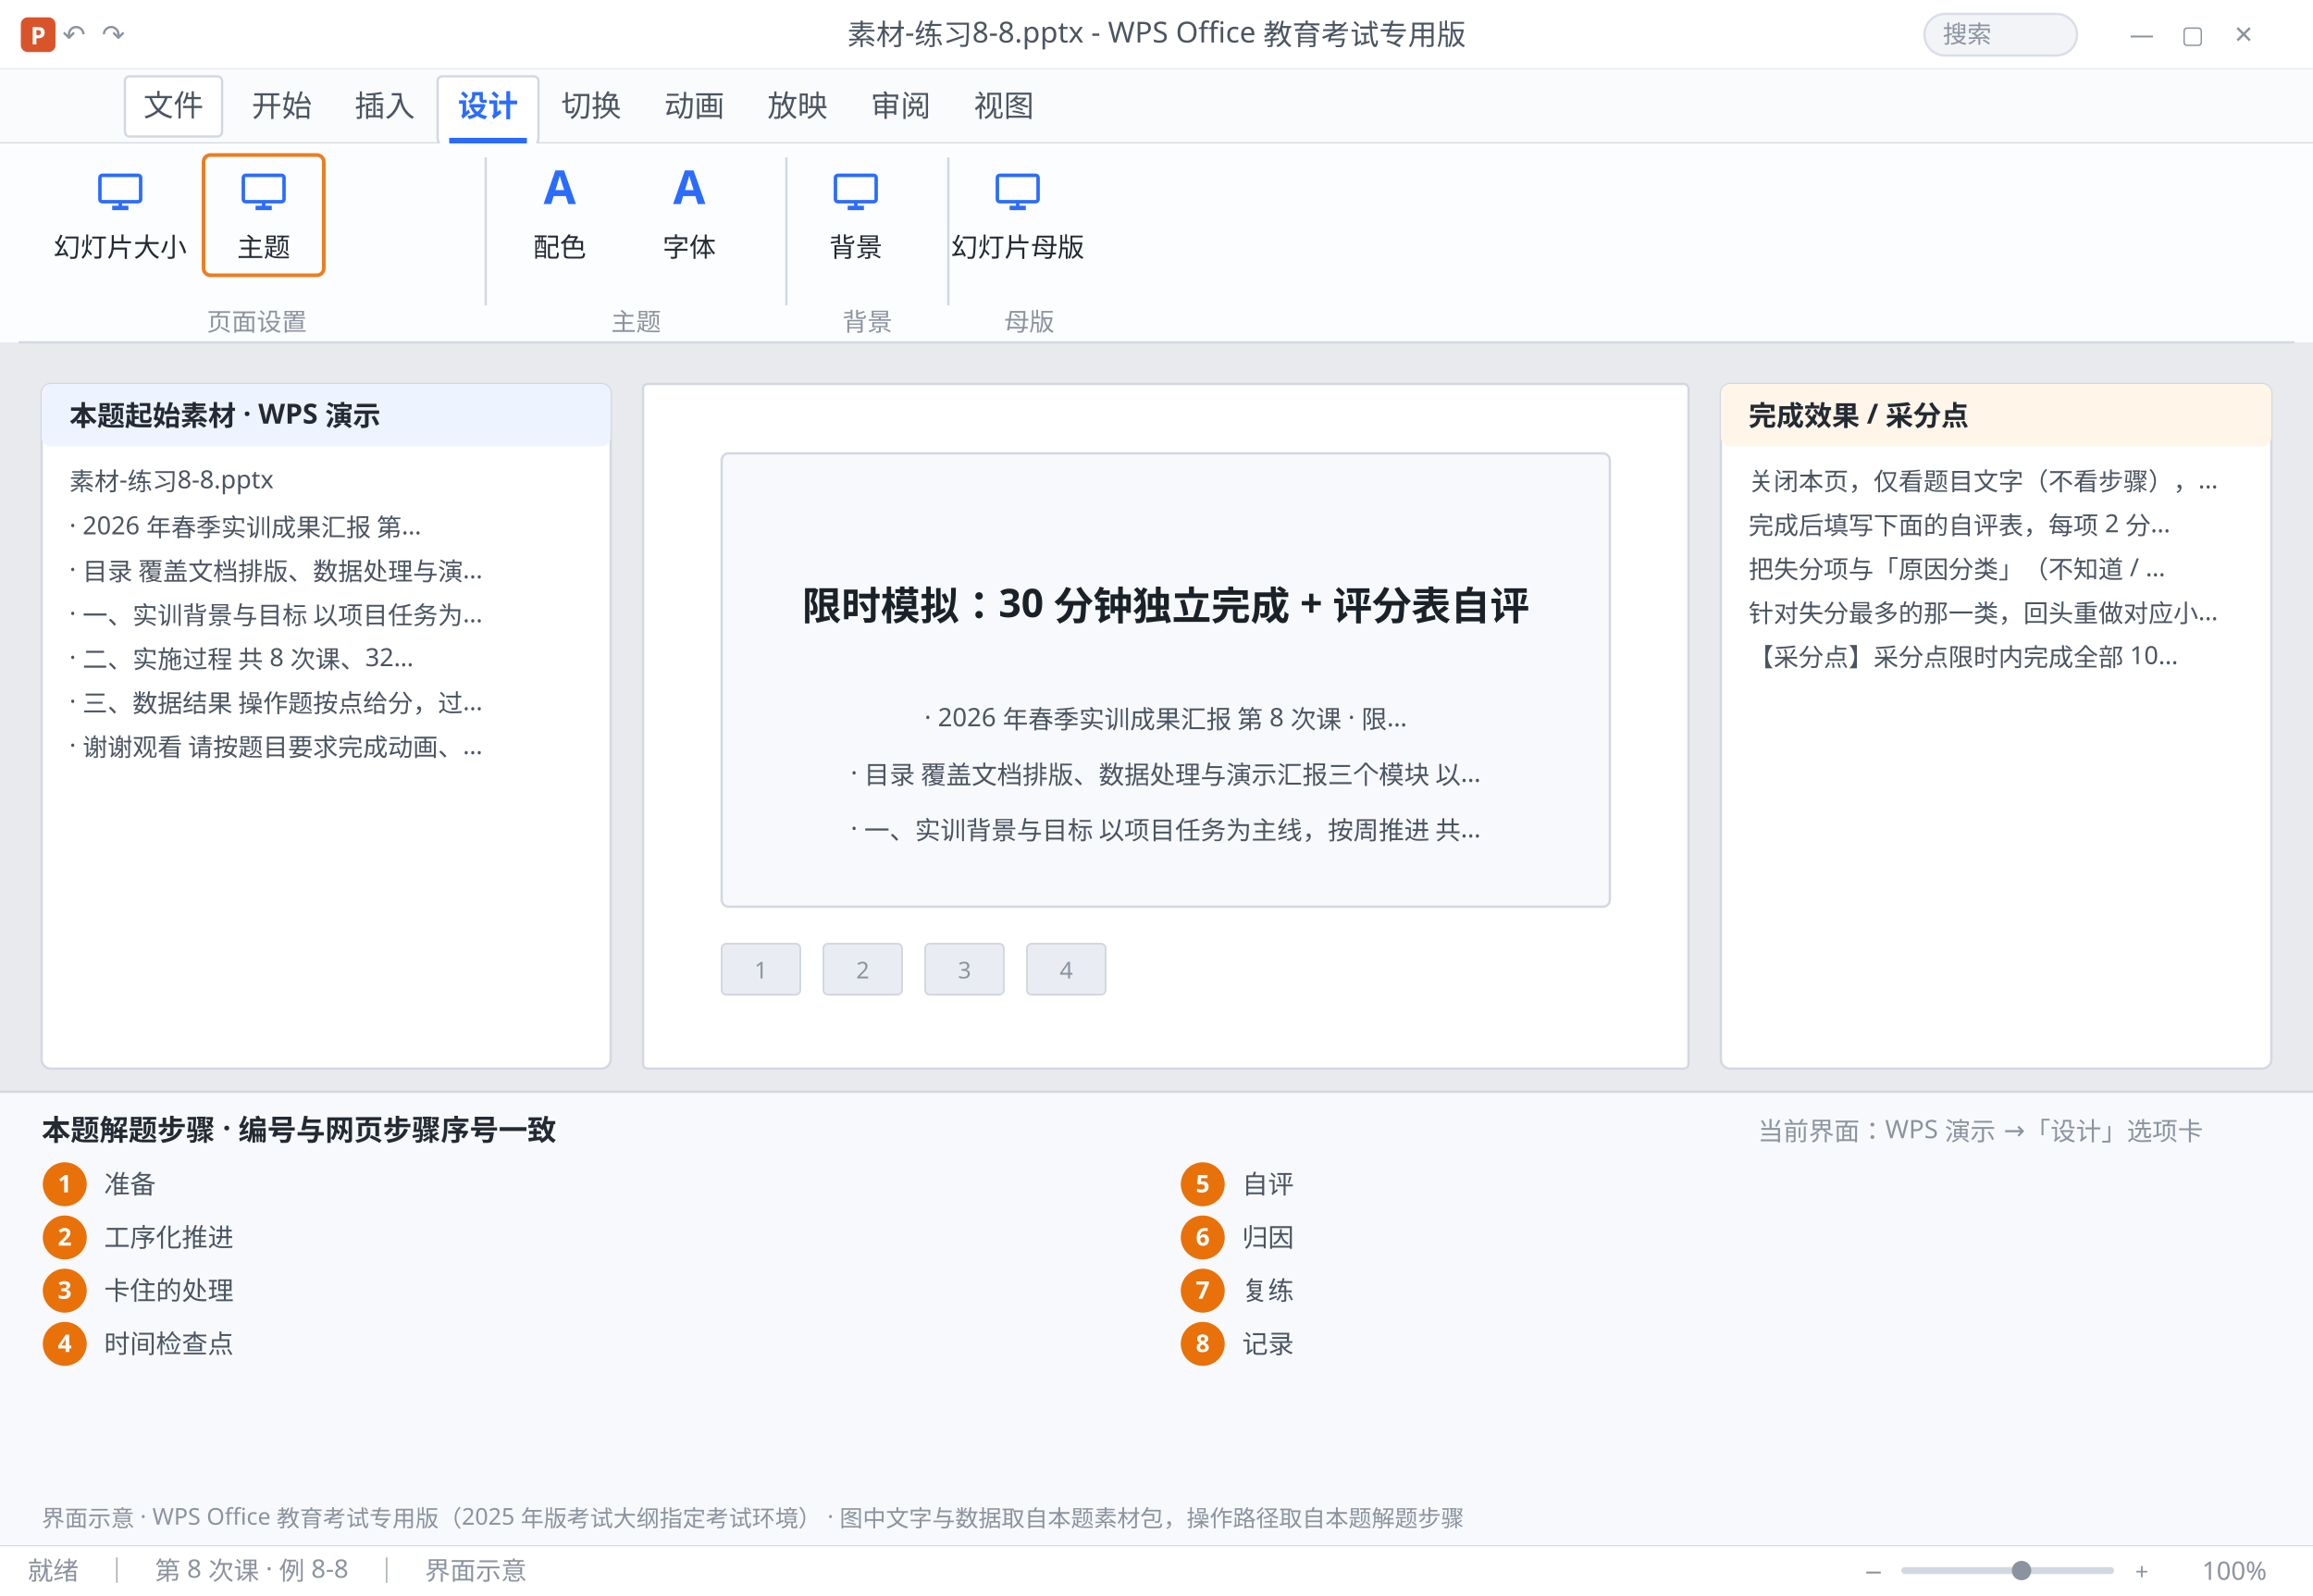
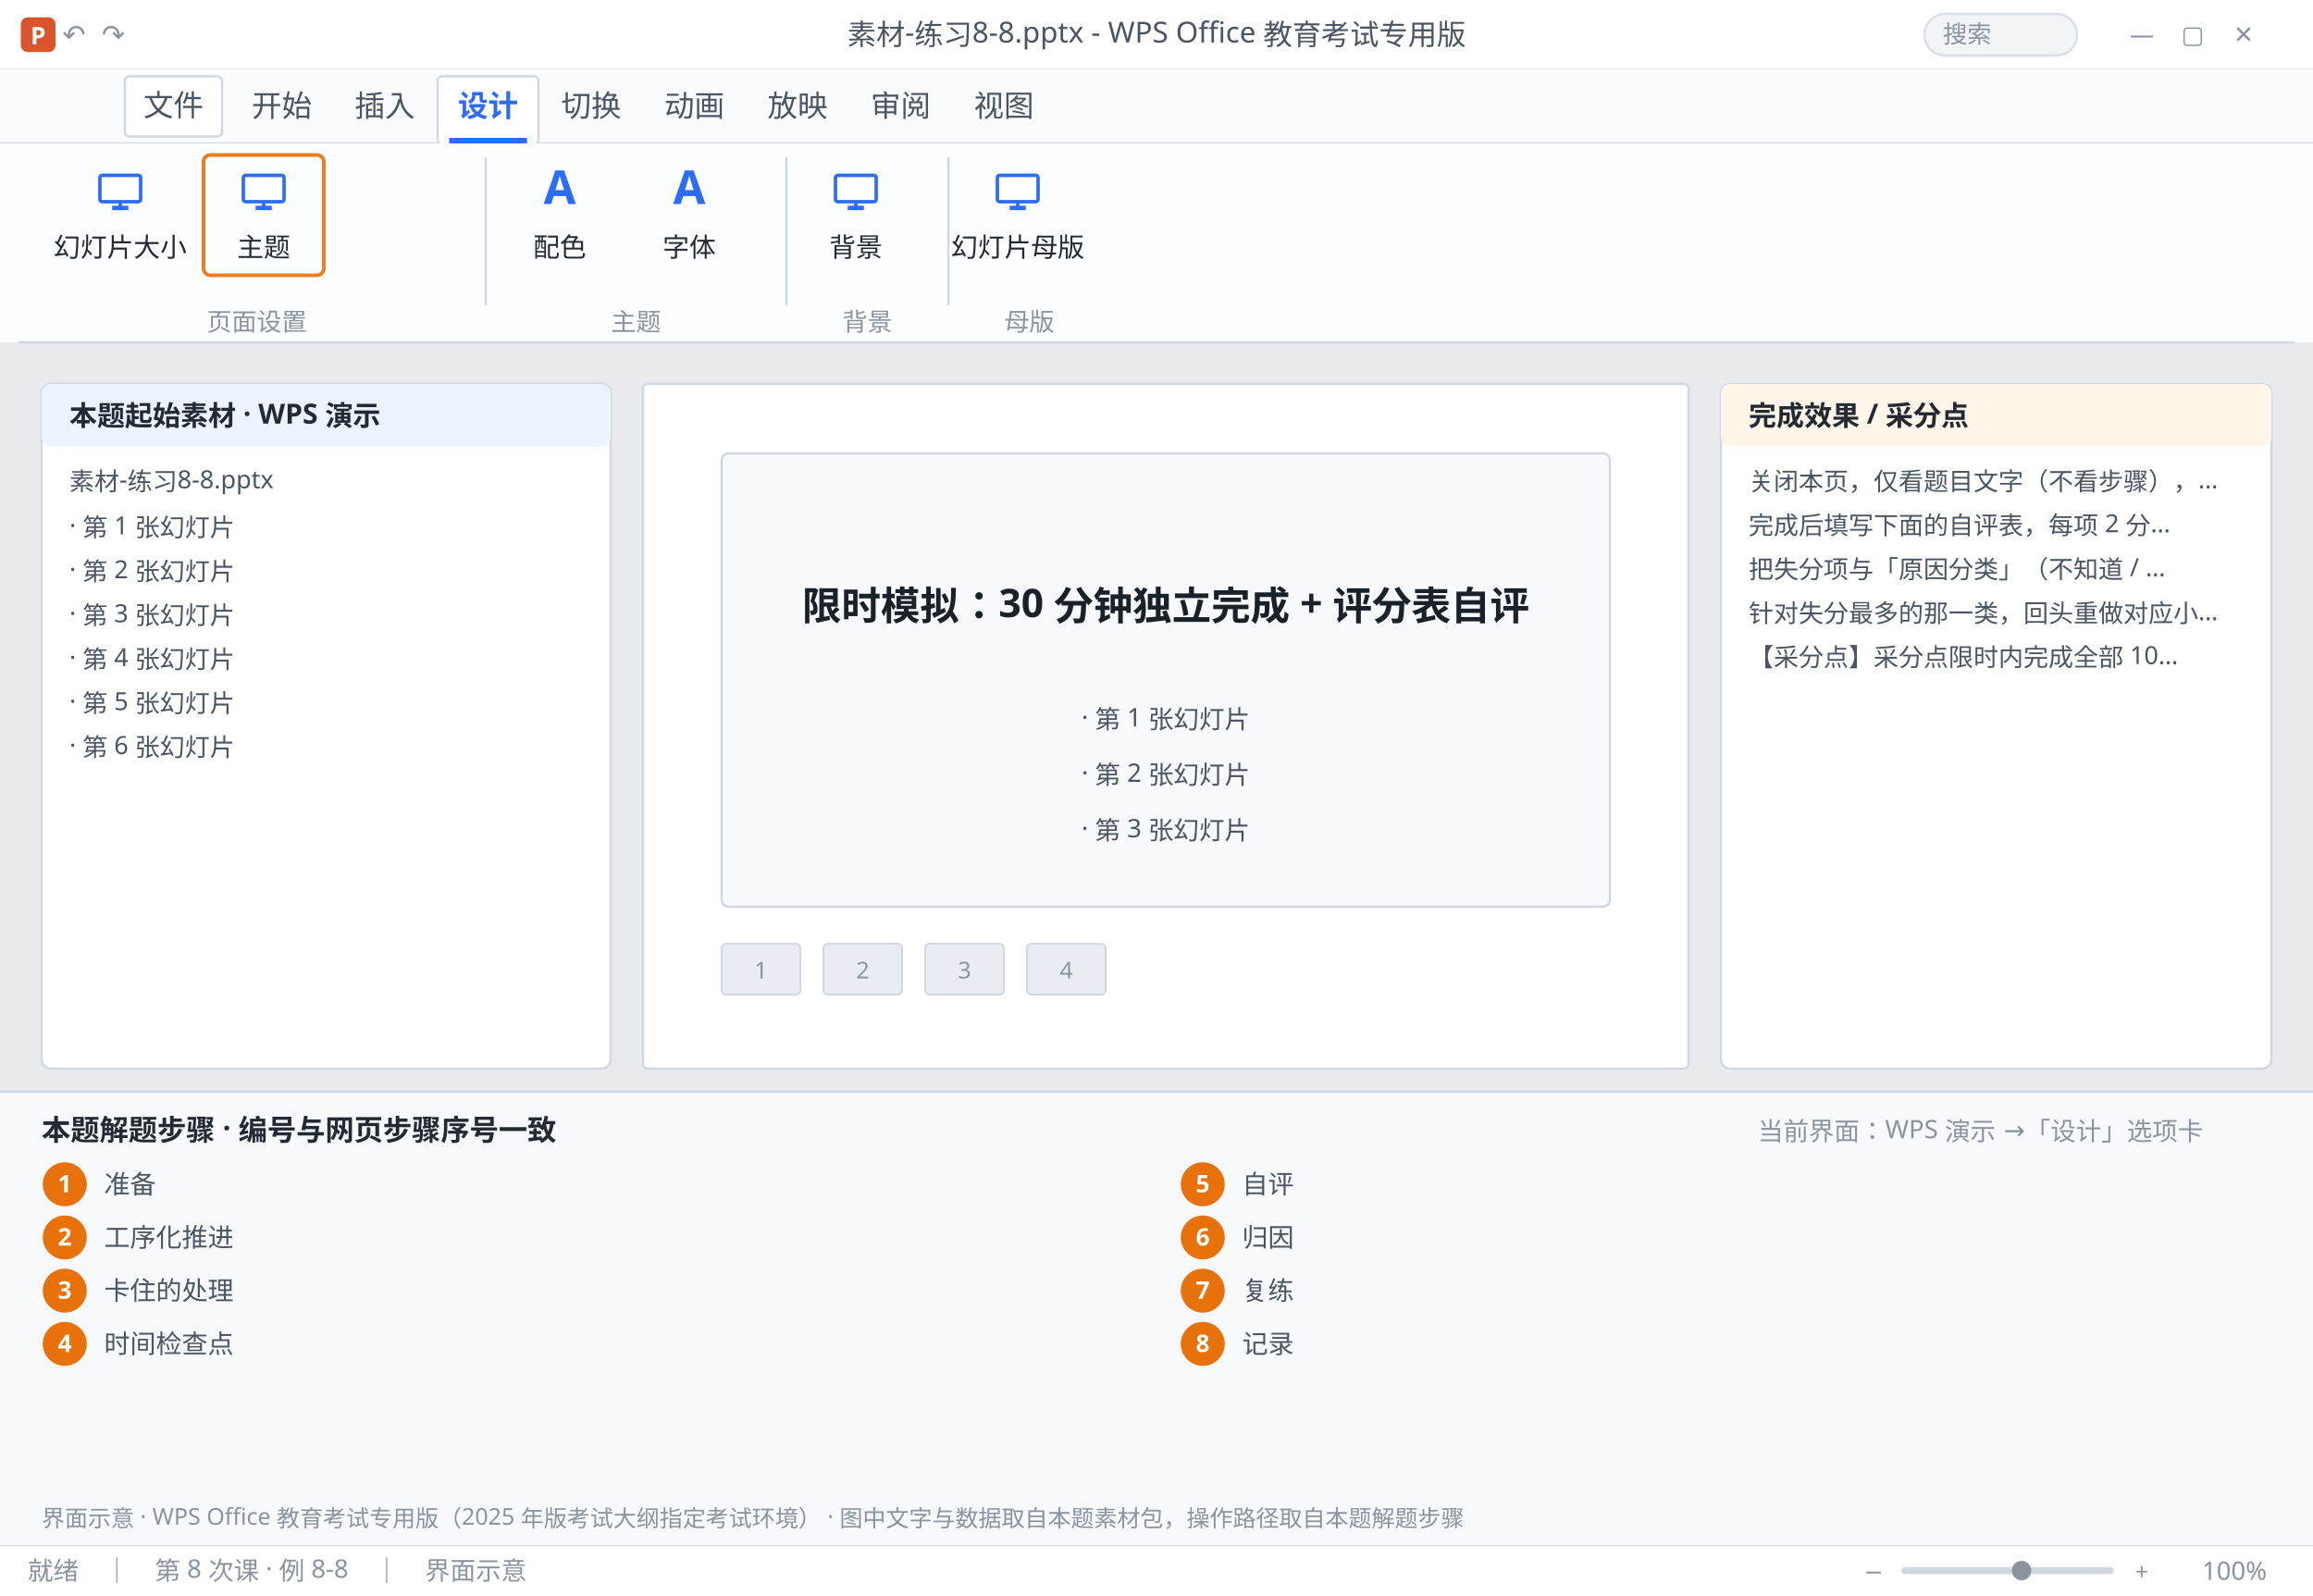
<svg xmlns="http://www.w3.org/2000/svg" viewBox="0 0 1000 690" width="100%" font-family="Microsoft YaHei, Segoe UI, sans-serif">
  <rect x="0.0" y="0.0" width="1000.0" height="690.0" rx="0.0" fill="#ffffff" stroke="none" stroke-width="1" />
  <rect x="0.0" y="0.0" width="1000.0" height="690.0" rx="0.0" fill="none" stroke="#d2d8e1" stroke-width="1" />
  <rect x="0.0" y="0.0" width="1000.0" height="30.0" rx="0.0" fill="#ffffff" stroke="none" stroke-width="1" />
  <line x1="0.0" y1="30.0" x2="1000.0" y2="30.0" stroke="#e4e7ed" stroke-width="1" stroke-linecap="butt" />
  <rect x="9.0" y="7.5" width="15.0" height="15.0" rx="3.0" fill="#d9542b" stroke="none" stroke-width="0" />
  <text x="16.5" y="19.2" font-size="10.5" fill="#ffffff" text-anchor="middle" font-weight="700">P</text>
  <text x="32.0" y="19.2" font-size="12" fill="#8b939f" text-anchor="middle">↶</text>
  <text x="49.0" y="19.2" font-size="12" fill="#8b939f" text-anchor="middle">↷</text>
  <text x="500.0" y="19.4" font-size="12.5" fill="#4b5562" text-anchor="middle">素材-练习8-8.pptx - WPS Office 教育考试专用版</text>
  <rect x="832.0" y="6.0" width="66.0" height="18.0" rx="9.0" fill="#f2f4f7" stroke="#d9dee7" stroke-width="1" />
  <text x="840.0" y="18.5" font-size="10.5" fill="#8b939f" text-anchor="start">搜索</text>
  <text x="926.0" y="18.6" font-size="10.5" fill="#8b939f" text-anchor="middle">—</text>
  <text x="948.0" y="18.6" font-size="10.5" fill="#8b939f" text-anchor="middle">▢</text>
  <text x="970.0" y="18.6" font-size="10.5" fill="#8b939f" text-anchor="middle">✕</text>
  <rect x="0.0" y="30.0" width="1000.0" height="32.0" rx="0.0" fill="#fafbfc" stroke="none" stroke-width="1" />
  <line x1="0.0" y1="62.0" x2="1000.0" y2="62.0" stroke="#d2d8e1" stroke-width="1" stroke-linecap="butt" />
  <rect x="54.0" y="33.0" width="42.0" height="26.0" rx="2.0" fill="#ffffff" stroke="#d2d8e1" stroke-width="1" />
  <text x="75.0" y="50.2" font-size="13" fill="#4b5562" text-anchor="middle">文件</text>
  <text x="121.8" y="50.4" font-size="13" fill="#4b5562" text-anchor="middle">开始</text>
  <text x="166.4" y="50.4" font-size="13" fill="#4b5562" text-anchor="middle">插入</text>
  <rect x="189.2" y="33.0" width="43.6" height="29.0" rx="2.0" fill="#ffffff" stroke="#d2d8e1" stroke-width="1" />
  <line x1="190.2" y1="62.0" x2="231.8" y2="62.0" stroke="#ffffff" stroke-width="2" stroke-linecap="butt" />
  <rect x="194.2" y="59.6" width="33.6" height="2.4" rx="0.0" fill="#2b6cff" stroke="none" stroke-width="1" />
  <text x="211.0" y="50.4" font-size="13" fill="#2b6cff" text-anchor="middle" font-weight="700">设计</text>
  <text x="255.6" y="50.4" font-size="13" fill="#4b5562" text-anchor="middle">切换</text>
  <text x="300.2" y="50.4" font-size="13" fill="#4b5562" text-anchor="middle">动画</text>
  <text x="344.8" y="50.4" font-size="13" fill="#4b5562" text-anchor="middle">放映</text>
  <text x="389.4" y="50.4" font-size="13" fill="#4b5562" text-anchor="middle">审阅</text>
  <text x="434.0" y="50.4" font-size="13" fill="#4b5562" text-anchor="middle">视图</text>
  <rect x="0.0" y="62.0" width="1000.0" height="86.0" rx="0.0" fill="#fcfdfe" stroke="none" stroke-width="1" />
  <rect x="0.0" y="148.0" width="1000.0" height="520.0" rx="0.0" fill="#e8eaee" stroke="none" stroke-width="1" />
  <rect x="0.0" y="668.0" width="1000.0" height="22.0" rx="0.0" fill="#ffffff" stroke="none" stroke-width="1" />
  <line x1="0.0" y1="668.0" x2="1000.0" y2="668.0" stroke="#d2d8e1" stroke-width="1" stroke-linecap="butt" />
  <text x="12.0" y="683.0" font-size="11" fill="#8b939f" text-anchor="start">就绪　｜　第 8 次课 · 例 8-8　｜　界面示意</text>
  <text x="810.0" y="683.0" font-size="10" fill="#8b939f" text-anchor="middle">−</text>
  <rect x="822.0" y="677.5" width="92.0" height="3.0" rx="1.5" fill="#d2d8e1" stroke="none" stroke-width="0" />
  <circle cx="874.0" cy="679.0" r="4.2" fill="#8b939f" stroke="none" stroke-width="1" />
  <text x="926.0" y="683.0" font-size="10" fill="#8b939f" text-anchor="middle">+</text>
  <text x="952.0" y="683.0" font-size="11" fill="#8b939f" text-anchor="start">100%</text>
  <rect x="8.0" y="62.0" width="984.0" height="86.0" rx="0.0" fill="#fcfdfe" stroke="none" stroke-width="1" />
  <line x1="8.0" y1="148.0" x2="992.0" y2="148.0" stroke="#d2d8e1" stroke-width="1" stroke-linecap="butt" />
  <rect x="43.2" y="75.8" width="17.6" height="11.4" rx="1.0" fill="#fff" stroke="#2b6cff" stroke-width="1.5" />
  <line x1="48.5" y1="89.9" x2="55.5" y2="89.9" stroke="#2b6cff" stroke-width="1.9" stroke-linecap="butt" />
  <line x1="52.0" y1="87.3" x2="52.0" y2="89.9" stroke="#2b6cff" stroke-width="1.5" stroke-linecap="butt" />
  <text x="52.0" y="111.0" font-size="11.5" fill="#232a33" text-anchor="middle">幻灯片大小</text>
  <rect x="105.2" y="75.8" width="17.6" height="11.4" rx="1.0" fill="#fff" stroke="#2b6cff" stroke-width="1.5" />
  <line x1="110.5" y1="89.9" x2="117.5" y2="89.9" stroke="#2b6cff" stroke-width="1.9" stroke-linecap="butt" />
  <line x1="114.0" y1="87.3" x2="114.0" y2="89.9" stroke="#2b6cff" stroke-width="1.5" stroke-linecap="butt" />
  <text x="114.0" y="111.0" font-size="11.5" fill="#232a33" text-anchor="middle">主题</text>
  <text x="111.0" y="143.0" font-size="10.8" fill="#8b939f" text-anchor="middle">页面设置</text>
  <line x1="210.0" y1="68.0" x2="210.0" y2="132.0" stroke="#d2d8e1" stroke-width="1" stroke-linecap="butt" />
  <text x="242.0" y="88.2" font-size="20.24" fill="#2b6cff" text-anchor="middle" font-weight="700">A</text>
  <text x="242.0" y="111.0" font-size="11.5" fill="#232a33" text-anchor="middle">配色</text>
  <text x="298.0" y="88.2" font-size="20.24" fill="#2b6cff" text-anchor="middle" font-weight="700">A</text>
  <text x="298.0" y="111.0" font-size="11.5" fill="#232a33" text-anchor="middle">字体</text>
  <text x="275.0" y="143.0" font-size="10.8" fill="#8b939f" text-anchor="middle">主题</text>
  <line x1="340.0" y1="68.0" x2="340.0" y2="132.0" stroke="#d2d8e1" stroke-width="1" stroke-linecap="butt" />
  <rect x="361.2" y="75.8" width="17.6" height="11.4" rx="1.0" fill="#fff" stroke="#2b6cff" stroke-width="1.5" />
  <line x1="366.5" y1="89.9" x2="373.5" y2="89.9" stroke="#2b6cff" stroke-width="1.9" stroke-linecap="butt" />
  <line x1="370.0" y1="87.3" x2="370.0" y2="89.9" stroke="#2b6cff" stroke-width="1.5" stroke-linecap="butt" />
  <text x="370.0" y="111.0" font-size="11.5" fill="#232a33" text-anchor="middle">背景</text>
  <text x="375.0" y="143.0" font-size="10.8" fill="#8b939f" text-anchor="middle">背景</text>
  <line x1="410.0" y1="68.0" x2="410.0" y2="132.0" stroke="#d2d8e1" stroke-width="1" stroke-linecap="butt" />
  <rect x="431.2" y="75.8" width="17.6" height="11.4" rx="1.0" fill="#fff" stroke="#2b6cff" stroke-width="1.5" />
  <line x1="436.5" y1="89.9" x2="443.5" y2="89.9" stroke="#2b6cff" stroke-width="1.9" stroke-linecap="butt" />
  <line x1="440.0" y1="87.3" x2="440.0" y2="89.9" stroke="#2b6cff" stroke-width="1.5" stroke-linecap="butt" />
  <text x="440.0" y="111.0" font-size="11.5" fill="#232a33" text-anchor="middle">幻灯片母版</text>
  <text x="445.0" y="143.0" font-size="10.8" fill="#8b939f" text-anchor="middle">母版</text>
  <rect x="88.0" y="67.0" width="52.0" height="52.0" rx="3.0" fill="none" stroke="#e8710a" stroke-width="1.6" opacity="0.9" />
  <rect x="0.0" y="156.0" width="1000.0" height="316.0" rx="0.0" fill="#e8eaee" stroke="none" stroke-width="1" />
  <rect x="18.0" y="166.0" width="246.0" height="296.0" rx="4.0" fill="#ffffff" stroke="#d2d8e1" stroke-width="1" />
  <rect x="18.0" y="166.0" width="246.0" height="27.0" rx="4.0" fill="#eef4ff" stroke="none" stroke-width="0" />
  <text x="30.0" y="184.0" font-size="12" fill="#232a33" text-anchor="start" font-weight="700">本题起始素材 · WPS 演示</text>
  <text x="30.0" y="212.0" font-size="10.8" fill="#4b5562" text-anchor="start">素材-练习8-8.pptx</text>
-   <text x="30.0" y="231.0" font-size="10.8" fill="#4b5562" text-anchor="start">· 2026 年春季实训成果汇报 第…</text>
-   <text x="30.0" y="250.0" font-size="10.8" fill="#4b5562" text-anchor="start">· 目录 覆盖文档排版、数据处理与演…</text>
-   <text x="30.0" y="269.0" font-size="10.8" fill="#4b5562" text-anchor="start">· 一、实训背景与目标 以项目任务为…</text>
-   <text x="30.0" y="288.0" font-size="10.8" fill="#4b5562" text-anchor="start">· 二、实施过程 共 8 次课、32…</text>
-   <text x="30.0" y="307.0" font-size="10.8" fill="#4b5562" text-anchor="start">· 三、数据结果 操作题按点给分，过…</text>
-   <text x="30.0" y="326.0" font-size="10.8" fill="#4b5562" text-anchor="start">· 谢谢观看 请按题目要求完成动画、…</text>
+   <text x="30.0" y="231.0" font-size="10.8" fill="#4b5562" text-anchor="start">· 第 1 张幻灯片</text>
+   <text x="30.0" y="250.0" font-size="10.8" fill="#4b5562" text-anchor="start">· 第 2 张幻灯片</text>
+   <text x="30.0" y="269.0" font-size="10.8" fill="#4b5562" text-anchor="start">· 第 3 张幻灯片</text>
+   <text x="30.0" y="288.0" font-size="10.8" fill="#4b5562" text-anchor="start">· 第 4 张幻灯片</text>
+   <text x="30.0" y="307.0" font-size="10.8" fill="#4b5562" text-anchor="start">· 第 5 张幻灯片</text>
+   <text x="30.0" y="326.0" font-size="10.8" fill="#4b5562" text-anchor="start">· 第 6 张幻灯片</text>
  <rect x="278.0" y="166.0" width="452.0" height="296.0" rx="2.0" fill="#ffffff" stroke="#d2d8e1" stroke-width="1" />
  <rect x="312.0" y="196.0" width="384.0" height="196.0" rx="3.0" fill="#f7f9fc" stroke="#d2d8e1" stroke-width="1" />
  <text x="504.0" y="268.0" font-size="17" fill="#1a2129" text-anchor="middle" font-weight="700">限时模拟：30 分钟独立完成 + 评分表自评</text>
-   <text x="504.0" y="314.0" font-size="11" fill="#4b5562" text-anchor="middle">· 2026 年春季实训成果汇报 第 8 次课 · 限…</text>
-   <text x="504.0" y="338.0" font-size="11" fill="#4b5562" text-anchor="middle">· 目录 覆盖文档排版、数据处理与演示汇报三个模块 以…</text>
-   <text x="504.0" y="362.0" font-size="11" fill="#4b5562" text-anchor="middle">· 一、实训背景与目标 以项目任务为主线，按周推进 共…</text>
+   <text x="504.0" y="314.0" font-size="11" fill="#4b5562" text-anchor="middle">· 第 1 张幻灯片</text>
+   <text x="504.0" y="338.0" font-size="11" fill="#4b5562" text-anchor="middle">· 第 2 张幻灯片</text>
+   <text x="504.0" y="362.0" font-size="11" fill="#4b5562" text-anchor="middle">· 第 3 张幻灯片</text>
  <rect x="312.0" y="408.0" width="34.0" height="22.0" rx="2.0" fill="#e9edf3" stroke="#d2d8e1" stroke-width="0.8" />
  <text x="329.0" y="423.0" font-size="10" fill="#8b939f" text-anchor="middle">1</text>
  <rect x="356.0" y="408.0" width="34.0" height="22.0" rx="2.0" fill="#e9edf3" stroke="#d2d8e1" stroke-width="0.8" />
  <text x="373.0" y="423.0" font-size="10" fill="#8b939f" text-anchor="middle">2</text>
  <rect x="400.0" y="408.0" width="34.0" height="22.0" rx="2.0" fill="#e9edf3" stroke="#d2d8e1" stroke-width="0.8" />
  <text x="417.0" y="423.0" font-size="10" fill="#8b939f" text-anchor="middle">3</text>
  <rect x="444.0" y="408.0" width="34.0" height="22.0" rx="2.0" fill="#e9edf3" stroke="#d2d8e1" stroke-width="0.8" />
  <text x="461.0" y="423.0" font-size="10" fill="#8b939f" text-anchor="middle">4</text>
  <rect x="744.0" y="166.0" width="238.0" height="296.0" rx="4.0" fill="#ffffff" stroke="#d2d8e1" stroke-width="1" />
  <rect x="744.0" y="166.0" width="238.0" height="27.0" rx="4.0" fill="#fff5e9" stroke="none" stroke-width="0" />
  <text x="756.0" y="184.0" font-size="12" fill="#232a33" text-anchor="start" font-weight="700">完成效果 / 采分点</text>
  <text x="756.0" y="212.0" font-size="10.8" fill="#4b5562" text-anchor="start">关闭本页，仅看题目文字（不看步骤），…</text>
  <text x="756.0" y="231.0" font-size="10.8" fill="#4b5562" text-anchor="start">完成后填写下面的自评表，每项 2 分…</text>
  <text x="756.0" y="250.0" font-size="10.8" fill="#4b5562" text-anchor="start">把失分项与「原因分类」（不知道 / …</text>
  <text x="756.0" y="269.0" font-size="10.8" fill="#4b5562" text-anchor="start">针对失分最多的那一类，回头重做对应小…</text>
  <text x="756.0" y="288.0" font-size="10.8" fill="#4b5562" text-anchor="start">【采分点】采分点限时内完成全部 10…</text>
  <rect x="0.0" y="472.0" width="1000.0" height="196.0" rx="0.0" fill="#f7f9fc" stroke="none" stroke-width="1" />
  <line x1="0.0" y1="472.0" x2="1000.0" y2="472.0" stroke="#d2d8e1" stroke-width="1" stroke-linecap="butt" />
  <text x="18.0" y="493.0" font-size="12.5" fill="#232a33" text-anchor="start" font-weight="700">本题解题步骤 · 编号与网页步骤序号一致</text>
  <text x="760.0" y="493.0" font-size="11" fill="#8b939f" text-anchor="start">当前界面：WPS 演示 →「设计」选项卡</text>
  <circle cx="28.0" cy="512.0" r="9.5" fill="#e8710a" stroke="none" stroke-width="1" />
  <text x="28.0" y="515.5" font-size="10.5" fill="#ffffff" text-anchor="middle" font-weight="700">1</text>
  <text x="45.0" y="516.0" font-size="11.2" fill="#4b5562" text-anchor="start">准备</text>
  <circle cx="28.0" cy="535.0" r="9.5" fill="#e8710a" stroke="none" stroke-width="1" />
  <text x="28.0" y="538.5" font-size="10.5" fill="#ffffff" text-anchor="middle" font-weight="700">2</text>
  <text x="45.0" y="539.0" font-size="11.2" fill="#4b5562" text-anchor="start">工序化推进</text>
  <circle cx="28.0" cy="558.0" r="9.5" fill="#e8710a" stroke="none" stroke-width="1" />
  <text x="28.0" y="561.5" font-size="10.5" fill="#ffffff" text-anchor="middle" font-weight="700">3</text>
  <text x="45.0" y="562.0" font-size="11.2" fill="#4b5562" text-anchor="start">卡住的处理</text>
  <circle cx="28.0" cy="581.0" r="9.5" fill="#e8710a" stroke="none" stroke-width="1" />
  <text x="28.0" y="584.5" font-size="10.5" fill="#ffffff" text-anchor="middle" font-weight="700">4</text>
  <text x="45.0" y="585.0" font-size="11.2" fill="#4b5562" text-anchor="start">时间检查点</text>
  <circle cx="520.0" cy="512.0" r="9.5" fill="#e8710a" stroke="none" stroke-width="1" />
  <text x="520.0" y="515.5" font-size="10.5" fill="#ffffff" text-anchor="middle" font-weight="700">5</text>
  <text x="537.0" y="516.0" font-size="11.2" fill="#4b5562" text-anchor="start">自评</text>
  <circle cx="520.0" cy="535.0" r="9.5" fill="#e8710a" stroke="none" stroke-width="1" />
  <text x="520.0" y="538.5" font-size="10.5" fill="#ffffff" text-anchor="middle" font-weight="700">6</text>
  <text x="537.0" y="539.0" font-size="11.2" fill="#4b5562" text-anchor="start">归因</text>
  <circle cx="520.0" cy="558.0" r="9.5" fill="#e8710a" stroke="none" stroke-width="1" />
  <text x="520.0" y="561.5" font-size="10.5" fill="#ffffff" text-anchor="middle" font-weight="700">7</text>
  <text x="537.0" y="562.0" font-size="11.2" fill="#4b5562" text-anchor="start">复练</text>
  <circle cx="520.0" cy="581.0" r="9.5" fill="#e8710a" stroke="none" stroke-width="1" />
  <text x="520.0" y="584.5" font-size="10.5" fill="#ffffff" text-anchor="middle" font-weight="700">8</text>
  <text x="537.0" y="585.0" font-size="11.2" fill="#4b5562" text-anchor="start">记录</text>
  <text x="18.0" y="660.0" font-size="10" fill="#8b939f" text-anchor="start">界面示意 · WPS Office 教育考试专用版（2025 年版考试大纲指定考试环境） · 图中文字与数据取自本题素材包，操作路径取自本题解题步骤</text>
</svg>
